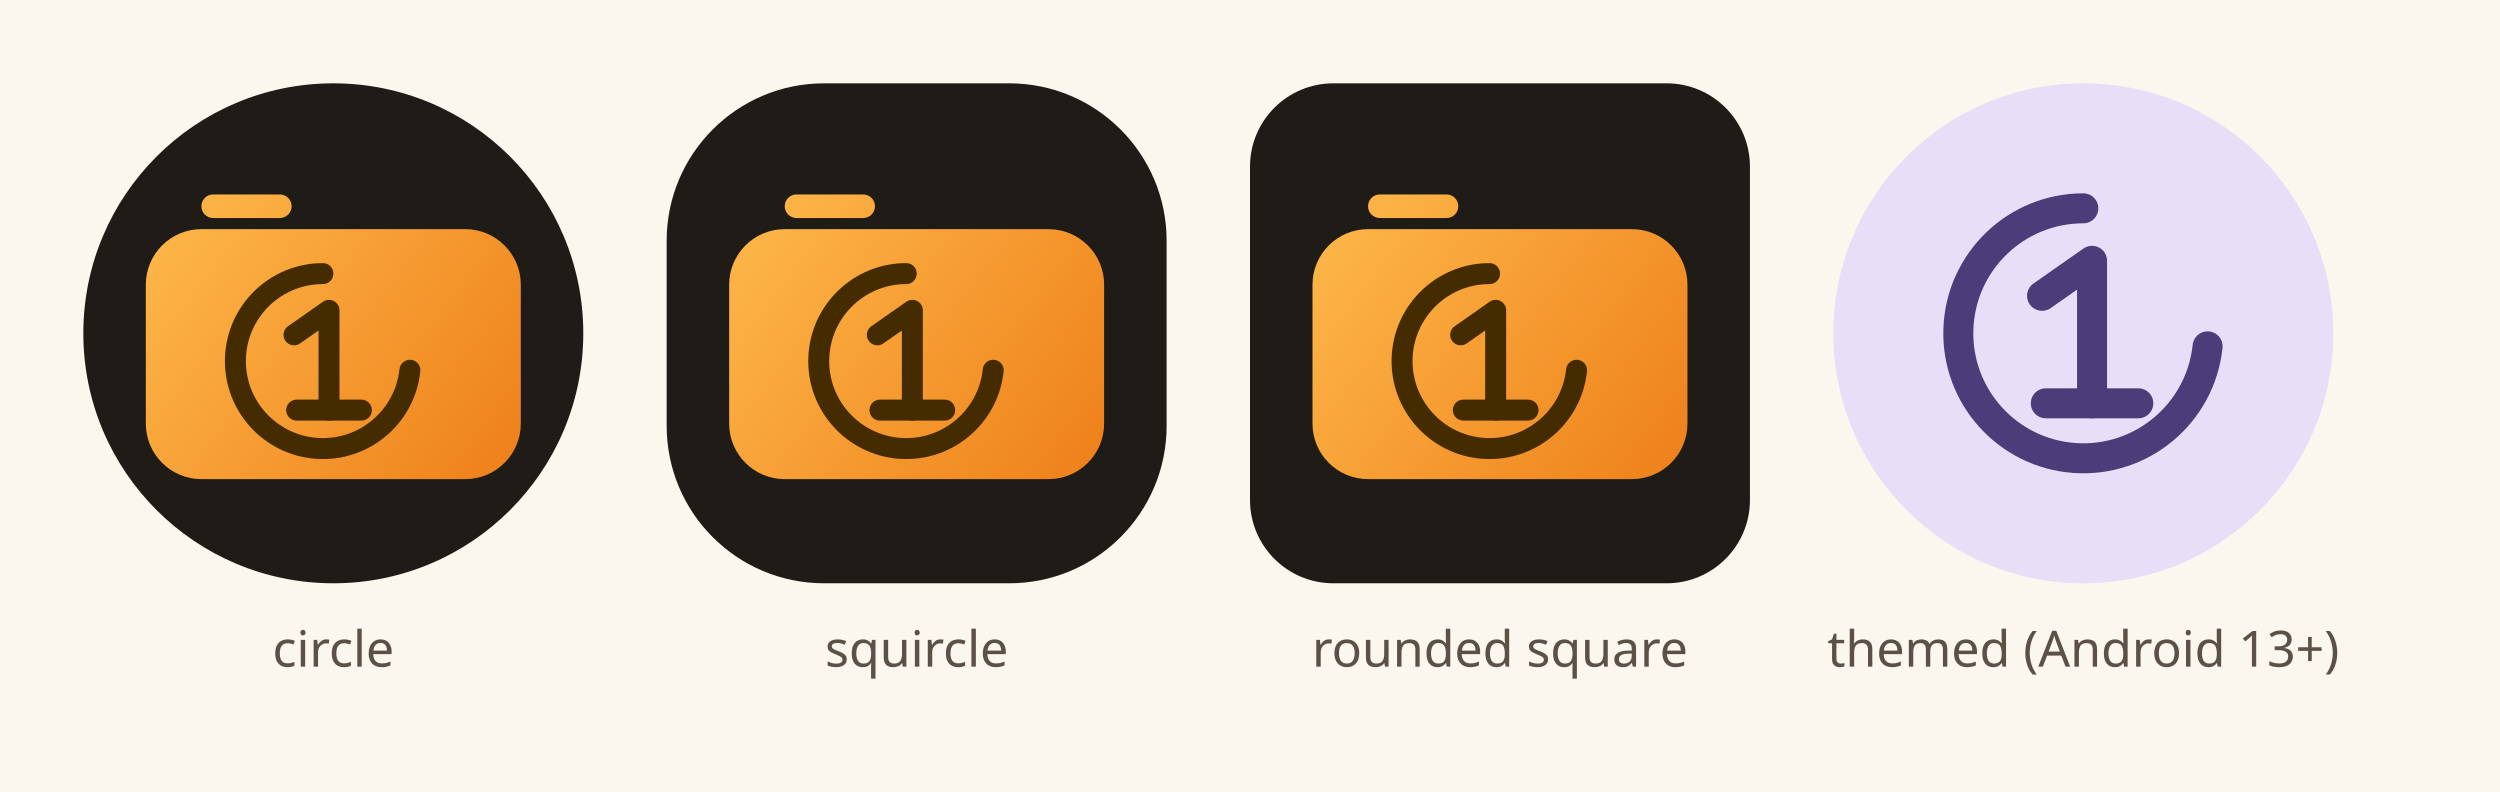
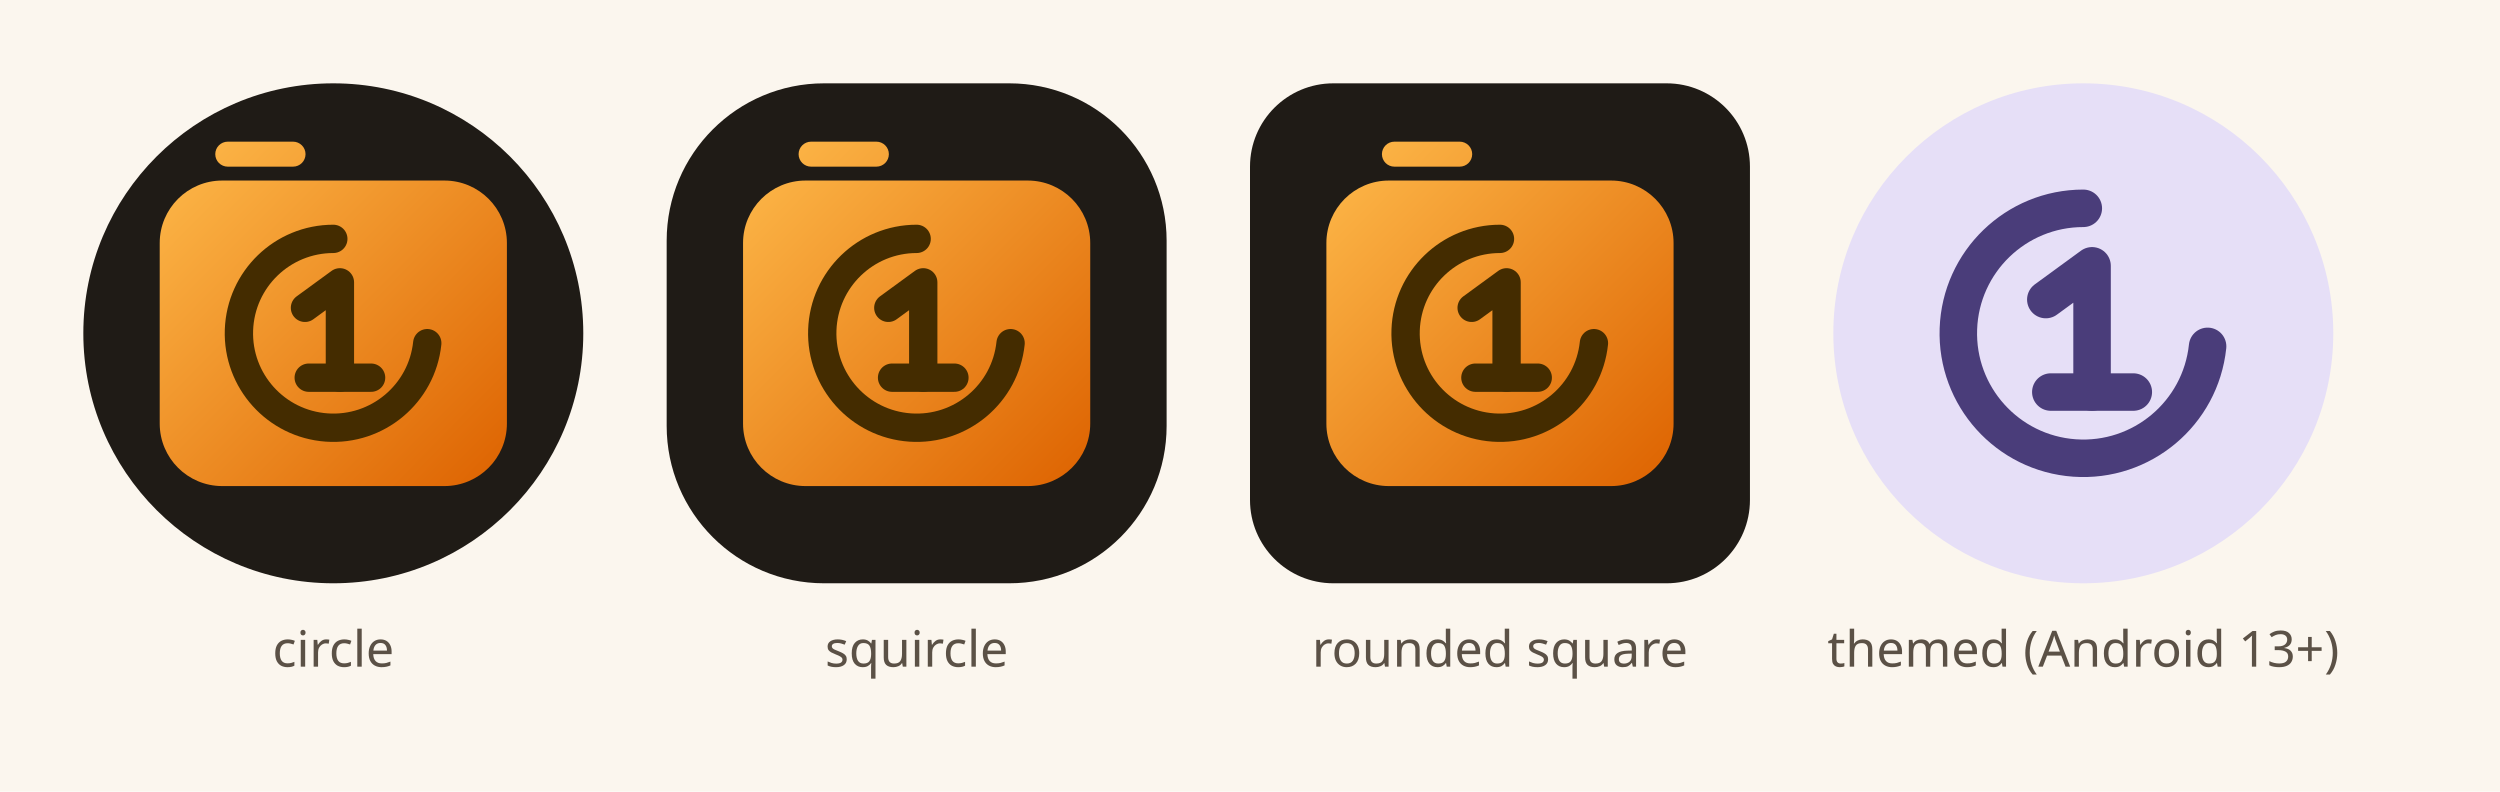
<svg xmlns="http://www.w3.org/2000/svg" viewBox="0 0 600 190" width="1200" height="380">
  <defs>
-     <linearGradient id="amber" gradientUnits="userSpaceOnUse" x1="27" y1="34" x2="81" y2="75">
+     <linearGradient id="amber" gradientUnits="userSpaceOnUse" x1="29" y1="26.4" x2="79" y2="76">
      <stop offset="0" stop-color="#FEBA4B" />
-       <stop offset="1" stop-color="#EE7F1A" />
+       <stop offset="1" stop-color="#DD6200" />
    </linearGradient>
  </defs>
  <rect width="100%" height="100%" fill="#FBF6EE" />
  <g transform="translate(20 20)">
    <defs>
      <clipPath id="m0">
        <circle cx="54" cy="54" r="54" />
      </clipPath>
    </defs>
    <g clip-path="url(#m0)" transform="scale(1.111)">
      <g transform="scale(1.5) translate(-18 -18)">
        <rect width="108" height="108" fill="#1F1B16" />
-         <path d="M36.7,34 H46.3 A1.7,1.7 0 0 1 48,35.7 V35.7 A1.7,1.7 0 0 1 46.3,37.4 H36.7 A1.7,1.7 0 0 1 35,35.7 V35.7 A1.7,1.7 0 0 1 36.7,34 Z" fill="url(#amber)" />
-         <path d="M35,39 H73 A8,8 0 0 1 81,47 V67 A8,8 0 0 1 73,75 H35 A8,8 0 0 1 27,67 V47 A8,8 0 0 1 35,39 Z" fill="url(#amber)" />
-         <path d="M65.03,59.32 A12.6,12.6 0 1 1 52.5,45.4" fill="none" stroke="#442C00" stroke-width="3.02" stroke-linecap="round" stroke-linejoin="round" />
-         <path d="M48.34,54.22 L53.38,50.69 V65.06" fill="none" stroke="#442C00" stroke-width="3.02" stroke-linecap="round" stroke-linejoin="round" />
-         <path d="M48.72,65.06 H58.04" fill="none" stroke="#442C00" stroke-width="3.02" stroke-linecap="round" stroke-linejoin="round" />
+         <path d="M38.8,26.4 H48.2 A1.8,1.8 0 0 1 50,28.2 V28.2 A1.8,1.8 0 0 1 48.2,30 H38.8 A1.8,1.8 0 0 1 37,28.2 V28.2 A1.8,1.8 0 0 1 38.8,26.4 Z" fill="url(#amber)" />
+         <path d="M38,32 H70 A9,9 0 0 1 79,41 V67 A9,9 0 0 1 70,76 H38 A9,9 0 0 1 29,67 V41 A9,9 0 0 1 38,32 Z" fill="url(#amber)" />
+         <path d="M67.53,55.42 A13.6,13.6 0 1 1 54,40.4" fill="none" stroke="#442C00" stroke-width="4.08" stroke-linecap="round" stroke-linejoin="round" />
+         <path d="M49.92,50.33 L54.95,46.66 V60.39" fill="none" stroke="#442C00" stroke-width="4.08" stroke-linecap="round" stroke-linejoin="round" />
+         <path d="M50.46,60.39 H59.44" fill="none" stroke="#442C00" stroke-width="4.08" stroke-linecap="round" stroke-linejoin="round" />
      </g>
    </g>
    <text x="60" y="140" font-family="sans-serif" font-size="12" text-anchor="middle" fill="#5b5146">circle</text>
  </g>
  <g transform="translate(160 20)">
    <defs>
      <clipPath id="m1">
        <rect x="0" y="0" width="108" height="108" rx="34" />
      </clipPath>
    </defs>
    <g clip-path="url(#m1)" transform="scale(1.111)">
      <g transform="scale(1.5) translate(-18 -18)">
        <rect width="108" height="108" fill="#1F1B16" />
-         <path d="M36.7,34 H46.3 A1.7,1.7 0 0 1 48,35.7 V35.7 A1.7,1.7 0 0 1 46.3,37.4 H36.7 A1.7,1.7 0 0 1 35,35.7 V35.7 A1.7,1.7 0 0 1 36.7,34 Z" fill="url(#amber)" />
-         <path d="M35,39 H73 A8,8 0 0 1 81,47 V67 A8,8 0 0 1 73,75 H35 A8,8 0 0 1 27,67 V47 A8,8 0 0 1 35,39 Z" fill="url(#amber)" />
-         <path d="M65.03,59.32 A12.6,12.6 0 1 1 52.5,45.4" fill="none" stroke="#442C00" stroke-width="3.02" stroke-linecap="round" stroke-linejoin="round" />
-         <path d="M48.34,54.22 L53.38,50.69 V65.06" fill="none" stroke="#442C00" stroke-width="3.02" stroke-linecap="round" stroke-linejoin="round" />
-         <path d="M48.72,65.06 H58.04" fill="none" stroke="#442C00" stroke-width="3.02" stroke-linecap="round" stroke-linejoin="round" />
+         <path d="M38.8,26.4 H48.2 A1.8,1.8 0 0 1 50,28.2 V28.2 A1.8,1.8 0 0 1 48.2,30 H38.8 A1.8,1.8 0 0 1 37,28.2 V28.2 A1.8,1.8 0 0 1 38.8,26.4 Z" fill="url(#amber)" />
+         <path d="M38,32 H70 A9,9 0 0 1 79,41 V67 A9,9 0 0 1 70,76 H38 A9,9 0 0 1 29,67 V41 A9,9 0 0 1 38,32 Z" fill="url(#amber)" />
+         <path d="M67.53,55.42 A13.6,13.6 0 1 1 54,40.4" fill="none" stroke="#442C00" stroke-width="4.08" stroke-linecap="round" stroke-linejoin="round" />
+         <path d="M49.92,50.33 L54.95,46.66 V60.39" fill="none" stroke="#442C00" stroke-width="4.08" stroke-linecap="round" stroke-linejoin="round" />
+         <path d="M50.46,60.39 H59.44" fill="none" stroke="#442C00" stroke-width="4.08" stroke-linecap="round" stroke-linejoin="round" />
      </g>
    </g>
    <text x="60" y="140" font-family="sans-serif" font-size="12" text-anchor="middle" fill="#5b5146">squircle</text>
  </g>
  <g transform="translate(300 20)">
    <defs>
      <clipPath id="m2">
        <rect x="0" y="0" width="108" height="108" rx="18" />
      </clipPath>
    </defs>
    <g clip-path="url(#m2)" transform="scale(1.111)">
      <g transform="scale(1.5) translate(-18 -18)">
        <rect width="108" height="108" fill="#1F1B16" />
-         <path d="M36.7,34 H46.3 A1.7,1.7 0 0 1 48,35.7 V35.7 A1.7,1.7 0 0 1 46.3,37.4 H36.7 A1.7,1.7 0 0 1 35,35.7 V35.7 A1.7,1.7 0 0 1 36.7,34 Z" fill="url(#amber)" />
-         <path d="M35,39 H73 A8,8 0 0 1 81,47 V67 A8,8 0 0 1 73,75 H35 A8,8 0 0 1 27,67 V47 A8,8 0 0 1 35,39 Z" fill="url(#amber)" />
-         <path d="M65.03,59.32 A12.6,12.6 0 1 1 52.5,45.4" fill="none" stroke="#442C00" stroke-width="3.02" stroke-linecap="round" stroke-linejoin="round" />
-         <path d="M48.34,54.22 L53.38,50.69 V65.06" fill="none" stroke="#442C00" stroke-width="3.02" stroke-linecap="round" stroke-linejoin="round" />
-         <path d="M48.72,65.06 H58.04" fill="none" stroke="#442C00" stroke-width="3.02" stroke-linecap="round" stroke-linejoin="round" />
+         <path d="M38.8,26.4 H48.2 A1.8,1.8 0 0 1 50,28.2 V28.2 A1.8,1.8 0 0 1 48.2,30 H38.8 A1.8,1.8 0 0 1 37,28.2 V28.2 A1.8,1.8 0 0 1 38.8,26.4 Z" fill="url(#amber)" />
+         <path d="M38,32 H70 A9,9 0 0 1 79,41 V67 A9,9 0 0 1 70,76 H38 A9,9 0 0 1 29,67 V41 A9,9 0 0 1 38,32 Z" fill="url(#amber)" />
+         <path d="M67.53,55.42 A13.6,13.6 0 1 1 54,40.4" fill="none" stroke="#442C00" stroke-width="4.08" stroke-linecap="round" stroke-linejoin="round" />
+         <path d="M49.92,50.33 L54.95,46.66 V60.39" fill="none" stroke="#442C00" stroke-width="4.08" stroke-linecap="round" stroke-linejoin="round" />
+         <path d="M50.46,60.39 H59.44" fill="none" stroke="#442C00" stroke-width="4.08" stroke-linecap="round" stroke-linejoin="round" />
      </g>
    </g>
    <text x="60" y="140" font-family="sans-serif" font-size="12" text-anchor="middle" fill="#5b5146">rounded square</text>
  </g>
  <g transform="translate(440 20)">
    <defs>
      <clipPath id="m3">
        <circle cx="54" cy="54" r="54" />
      </clipPath>
    </defs>
    <g clip-path="url(#m3)" transform="scale(1.111)">
      <g transform="scale(1.5) translate(-18 -18)">
        <rect width="108" height="108" fill="#E6DFF7" />
        <g fill="#4A3D7A" stroke="#4A3D7A">
-           <path d="M71.9,55.88 A18,18 0 1 1 54,36" fill="none" stroke="#4A3D7A" stroke-width="4.32" stroke-linecap="round" stroke-linejoin="round" />
-           <path d="M48.06,48.6 L55.26,43.56 V64.08" fill="none" stroke="#4A3D7A" stroke-width="4.32" stroke-linecap="round" stroke-linejoin="round" />
-           <path d="M48.6,64.08 H61.92" fill="none" stroke="#4A3D7A" stroke-width="4.32" stroke-linecap="round" stroke-linejoin="round" />
+           <path d="M71.9,55.88 A18,18 0 1 1 54,36" fill="none" stroke="#4A3D7A" stroke-width="5.4" stroke-linecap="round" stroke-linejoin="round" />
+           <path d="M48.6,49.14 L55.26,44.28 V62.46" fill="none" stroke="#4A3D7A" stroke-width="5.4" stroke-linecap="round" stroke-linejoin="round" />
+           <path d="M49.32,62.46 H61.2" fill="none" stroke="#4A3D7A" stroke-width="5.4" stroke-linecap="round" stroke-linejoin="round" />
        </g>
      </g>
    </g>
    <text x="60" y="140" font-family="sans-serif" font-size="12" text-anchor="middle" fill="#5b5146">themed (Android 13+)</text>
  </g>
</svg>
